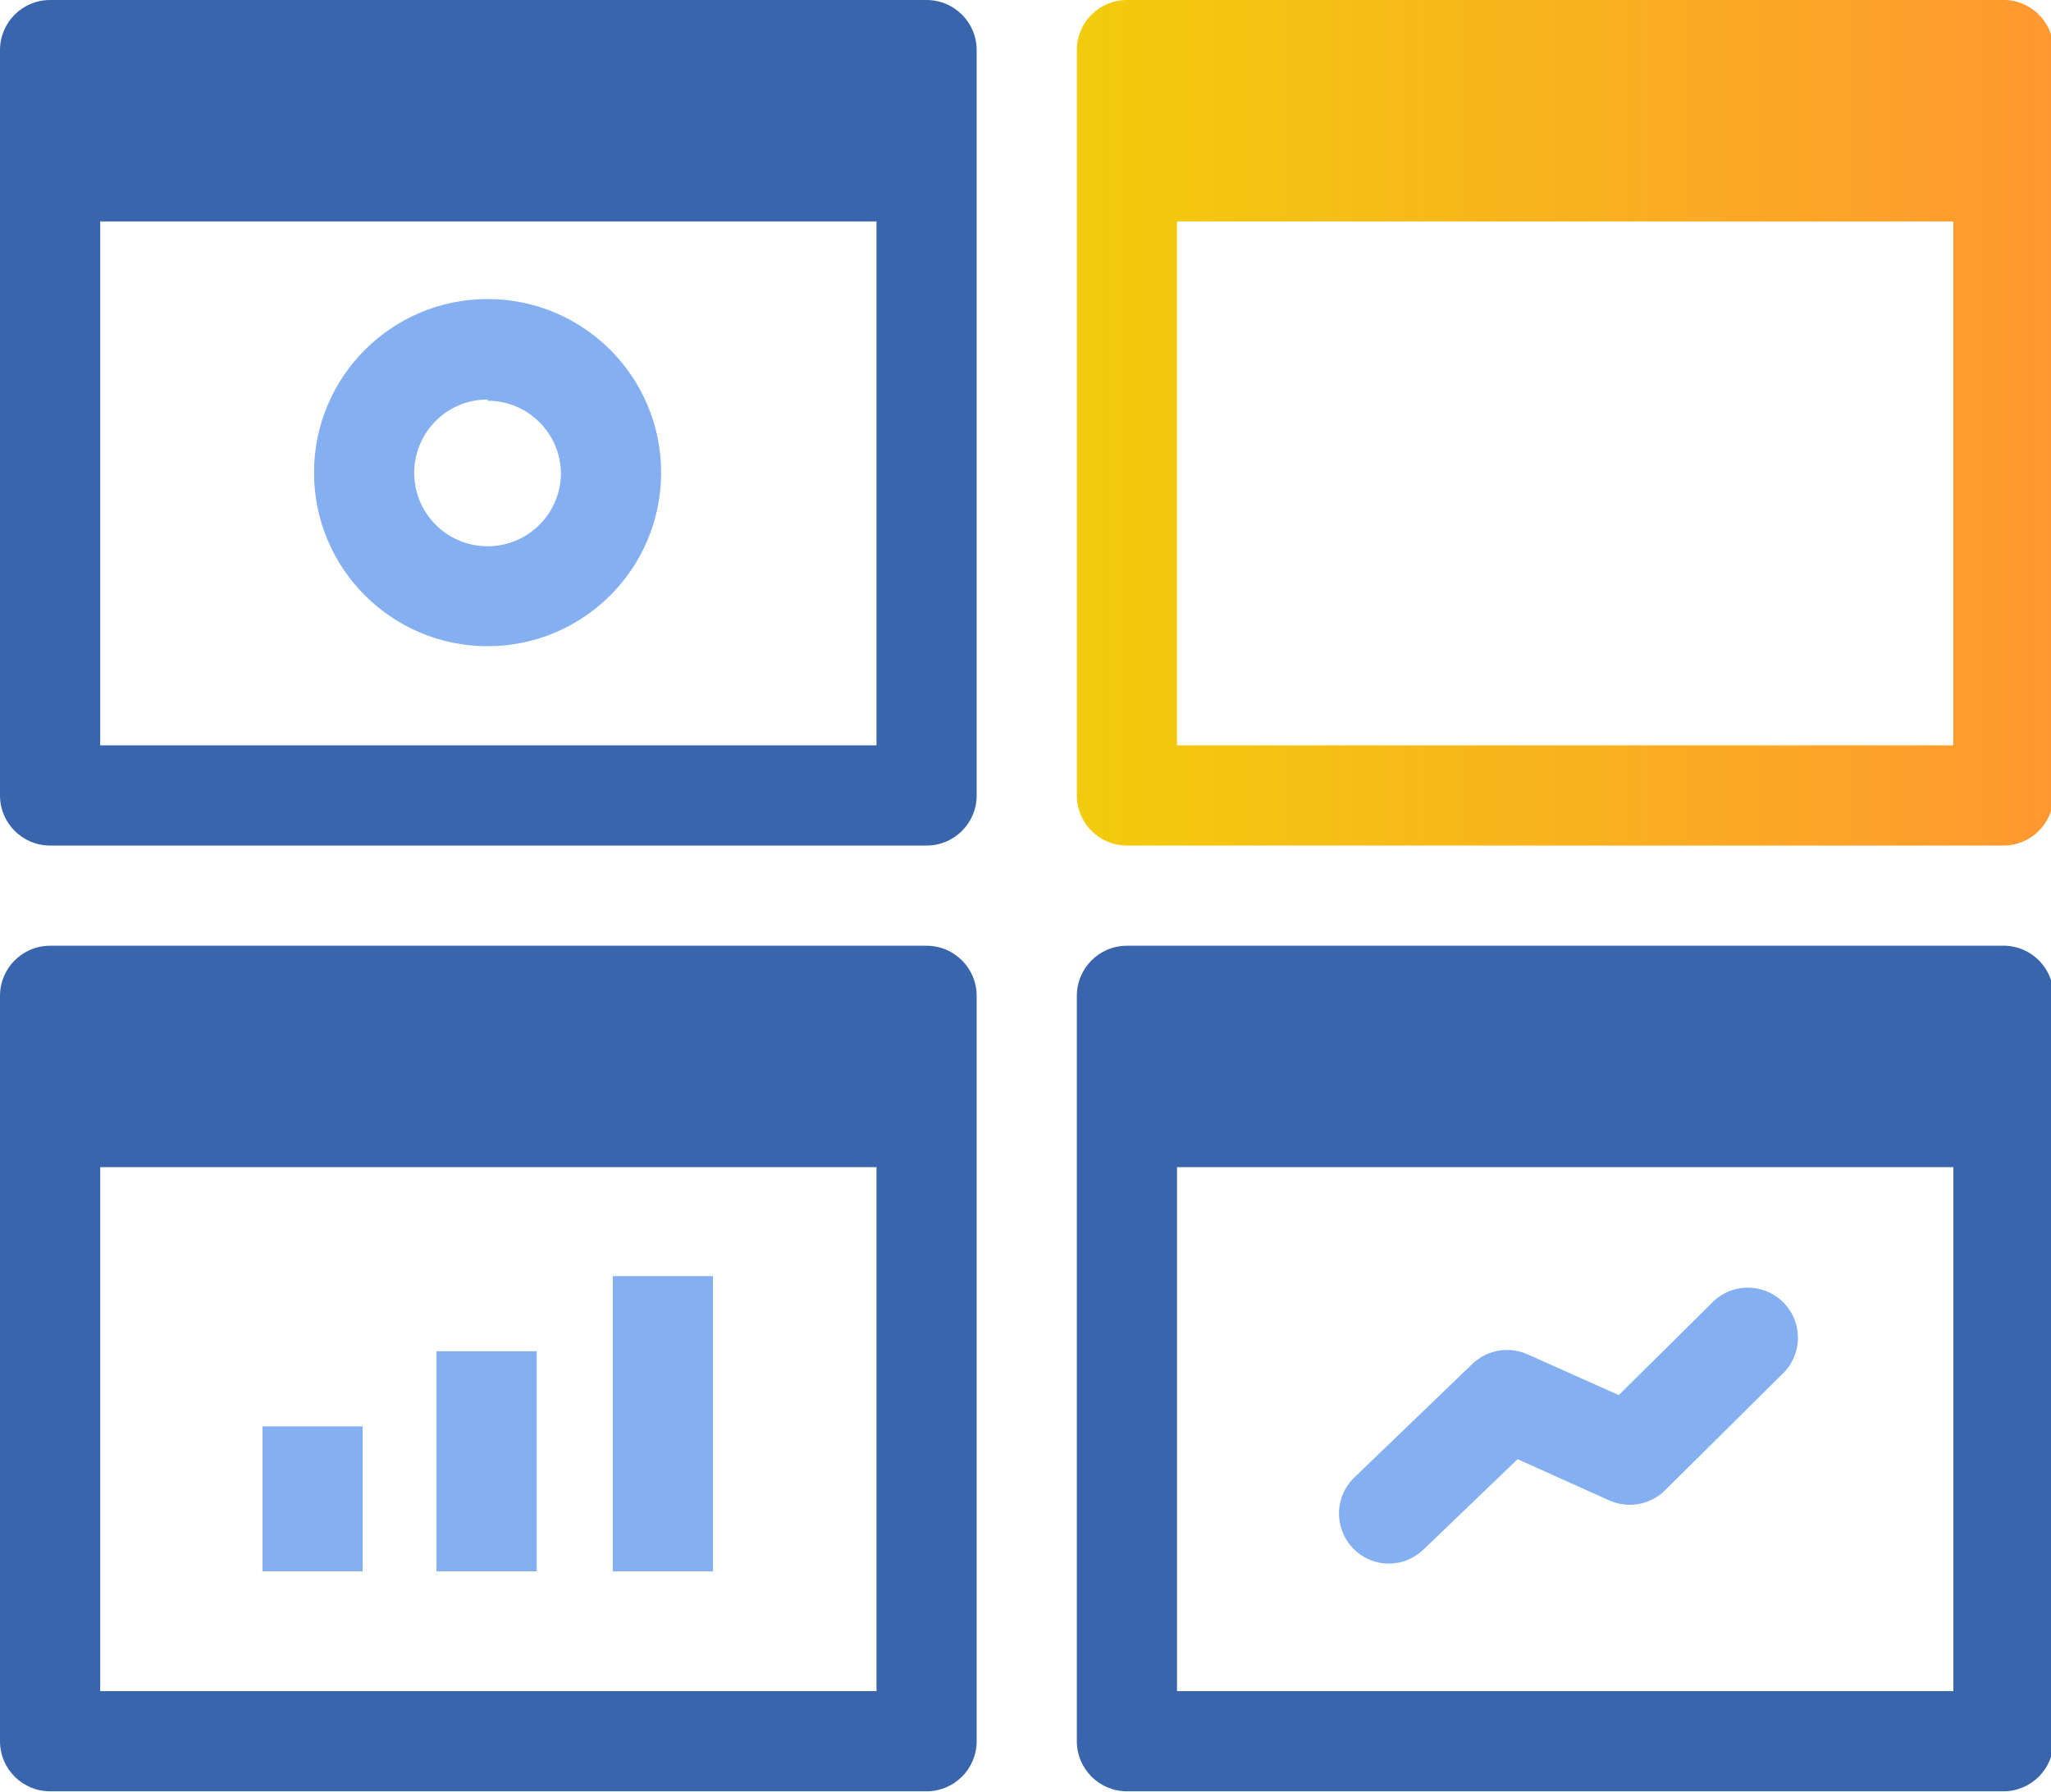
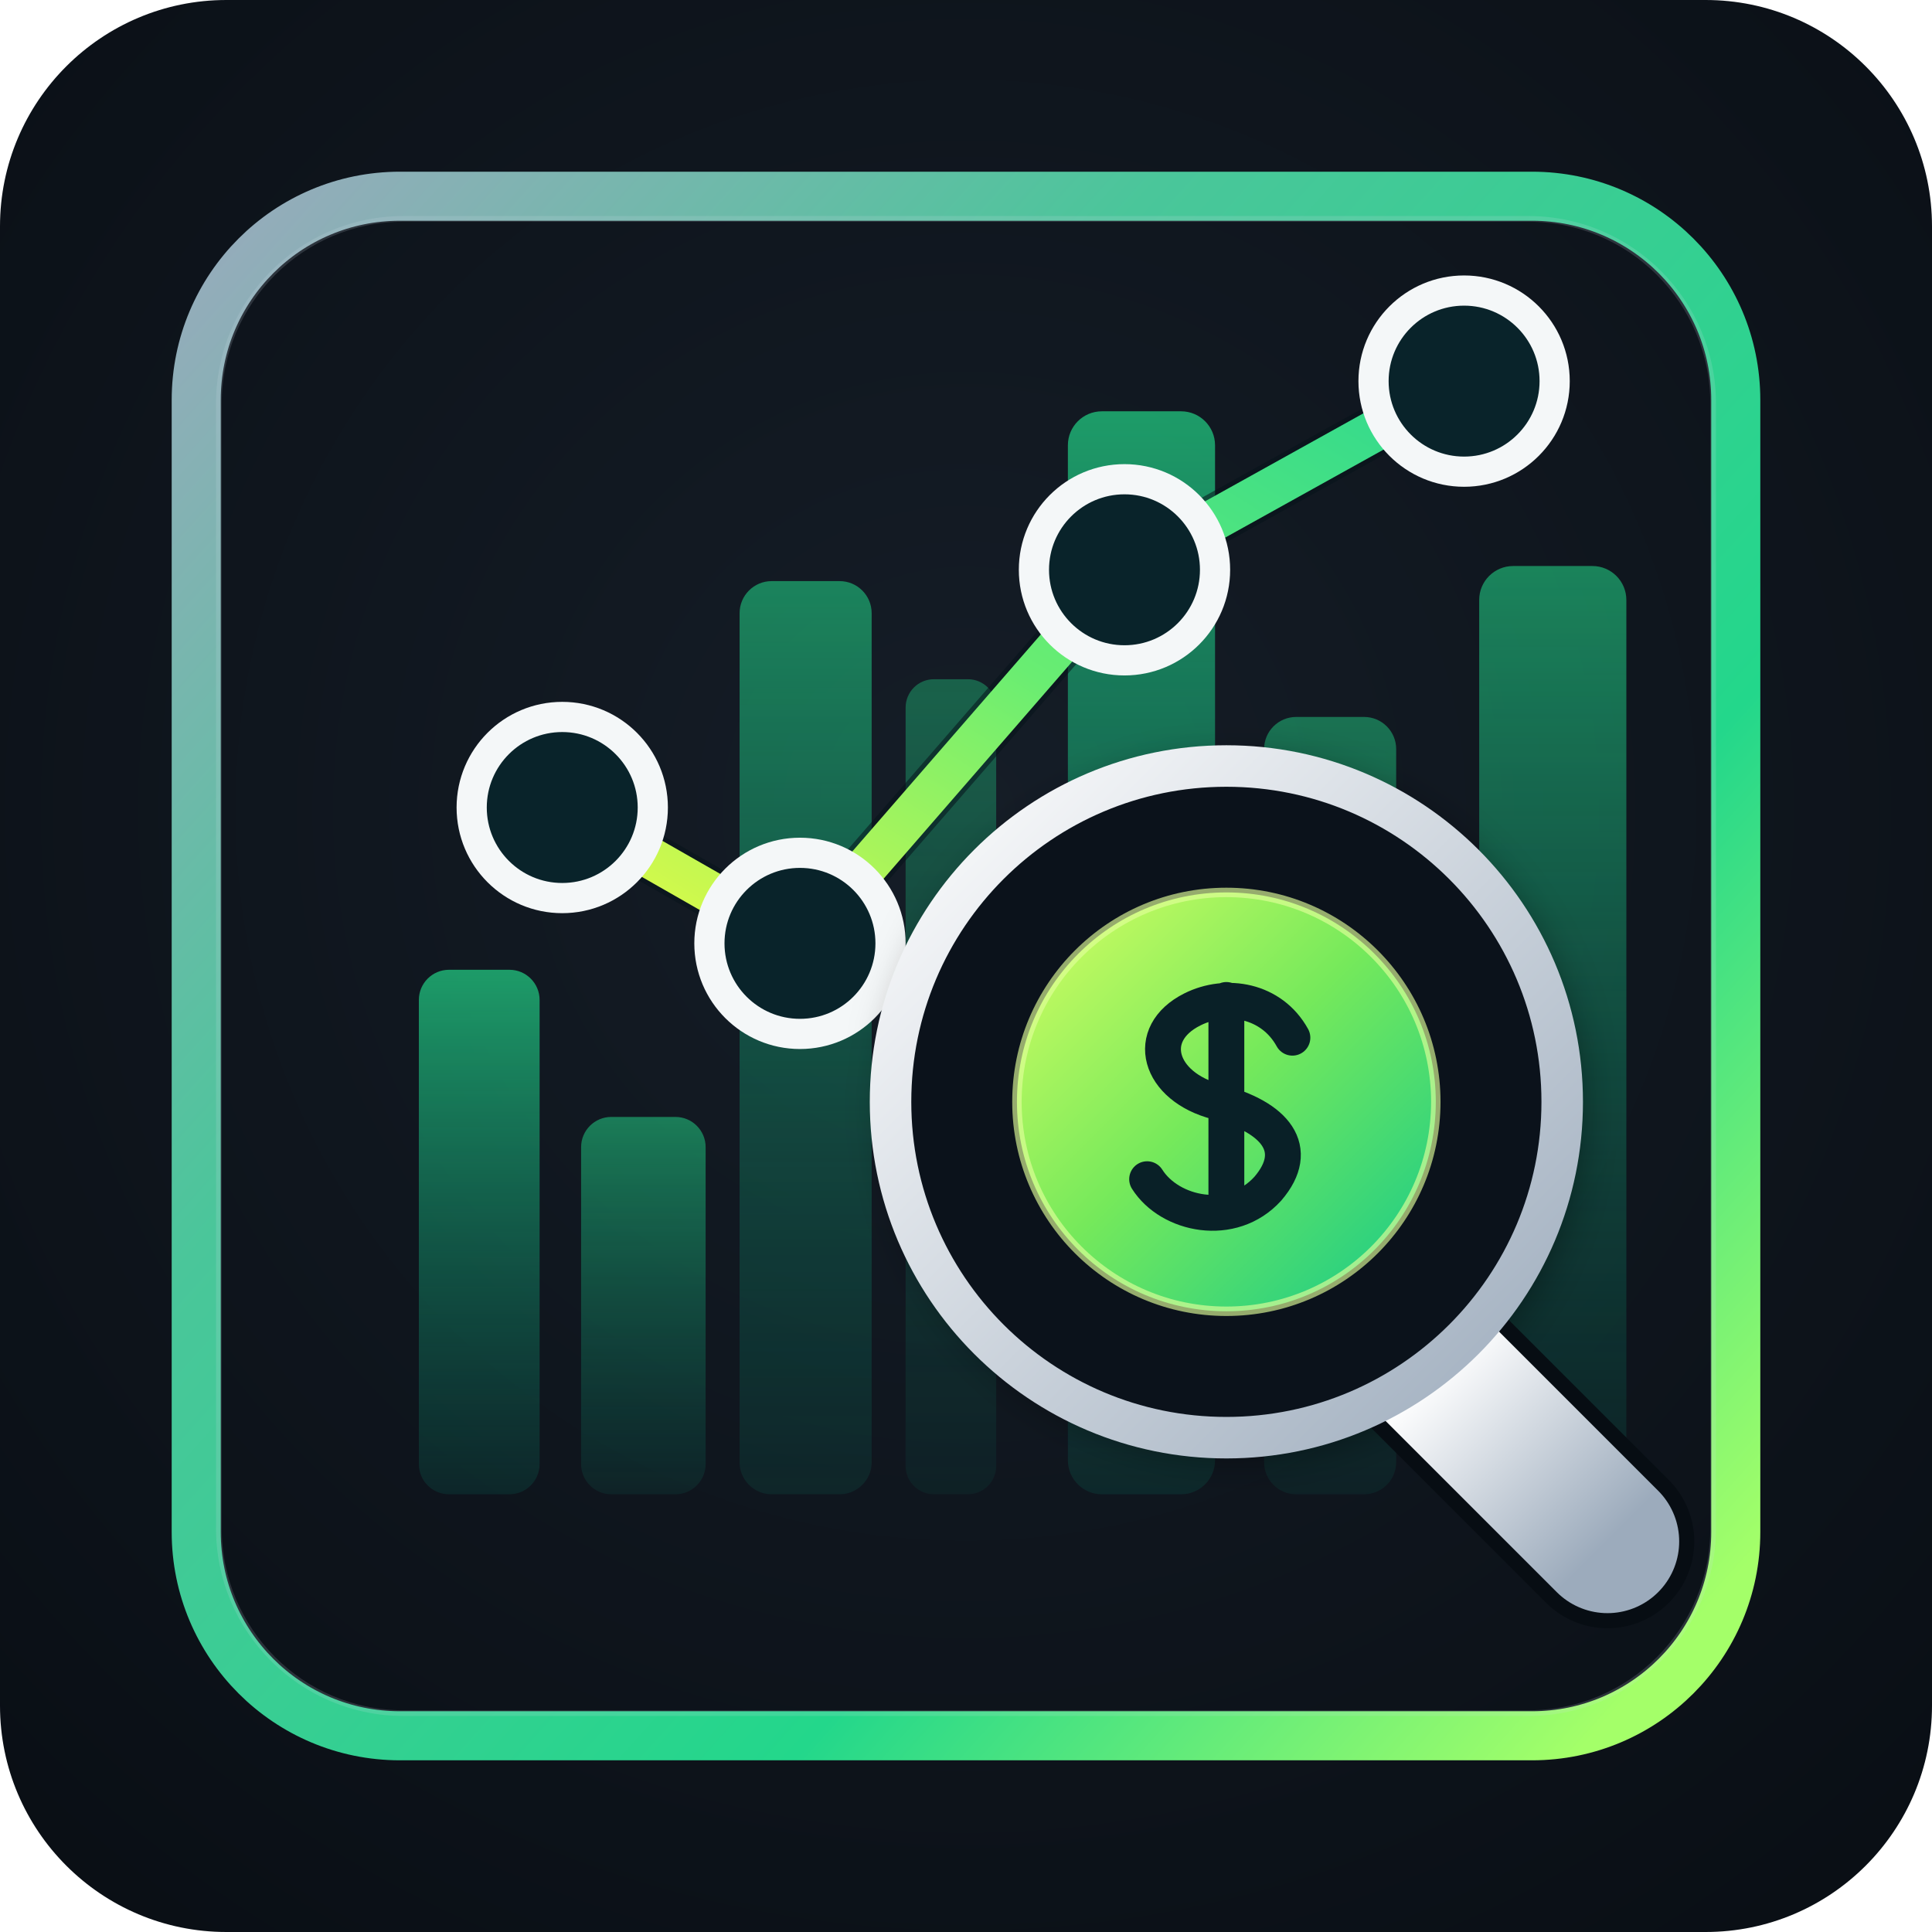
- <svg xmlns="http://www.w3.org/2000/svg" viewBox="0 0 81.9 71.52">
+ <svg xmlns="http://www.w3.org/2000/svg" width="1024" height="1024" viewBox="0 0 1024 1024" role="img" aria-labelledby="title desc">
  <defs>
-     <style>.cls-1{fill:#84aff1;}.cls-2{fill:#3865ab;}.cls-3{fill:url(#linear-gradient);}</style>
-     <linearGradient id="linear-gradient" x1="42.95" y1="16.88" x2="81.9" y2="16.88" gradientUnits="userSpaceOnUse">
-       <stop offset="0" stop-color="#f2cc0c" />
-       <stop offset="1" stop-color="#ff9830" />
+     <linearGradient id="frame" x1="0" y1="0" x2="1" y2="0.9">
+       <stop offset="0" stop-color="#9aaabd" />
+       <stop offset=".34" stop-color="#4ac69a" />
+       <stop offset=".72" stop-color="#23d78b" />
+       <stop offset="1" stop-color="#a4ff69" />
    </linearGradient>
+     <linearGradient id="line" x1=".1" y1=".9" x2=".9" y2=".1">
+       <stop offset="0" stop-color="#d1f94c" />
+       <stop offset=".5" stop-color="#69ed72" />
+       <stop offset="1" stop-color="#39dc8a" />
+     </linearGradient>
+     <linearGradient id="coin" x1="0" y1="0" x2="1" y2="1">
+       <stop offset="0" stop-color="#d9ff62" />
+       <stop offset=".48" stop-color="#75e95b" />
+       <stop offset="1" stop-color="#13c98c" />
+     </linearGradient>
+     <linearGradient id="bar" x1="0" y1="0" x2="0" y2="1">
+       <stop offset="0" stop-color="#20b878" stop-opacity=".82" />
+       <stop offset="1" stop-color="#087b66" stop-opacity=".18" />
+     </linearGradient>
+     <linearGradient id="glass" x1="0" y1="0" x2="1" y2="1">
+       <stop offset="0" stop-color="#ffffff" />
+       <stop offset="1" stop-color="#9cabbc" />
+     </linearGradient>
+     <radialGradient id="bg" cx="50%" cy="42%" r="75%">
+       <stop offset="0" stop-color="#151d27" />
+       <stop offset="1" stop-color="#090e14" />
+     </radialGradient>
+     <filter id="softShadow" x="-30%" y="-30%" width="160%" height="160%">
+       <feGaussianBlur stdDeviation="12" />
+     </filter>
  </defs>
-   <g id="Layer_2" data-name="Layer 2">
-     <g id="Layer_1-2" data-name="Layer 1">
-       <path class="cls-1" d="M55.46,62.43A2,2,0,0,1,54.07,59l4.72-4.54a2,2,0,0,1,2.2-.39l3.65,1.63,3.68-3.64a2,2,0,1,1,2.81,2.84l-4.64,4.6a2,2,0,0,1-2.22.41L60.6,58.26l-3.76,3.61A2,2,0,0,1,55.46,62.43Z" />
-       <path class="cls-2" d="M37,0H2A2,2,0,0,0,0,2V31.76a2,2,0,0,0,2,2H37a2,2,0,0,0,2-2V2A2,2,0,0,0,37,0ZM4,29.76V8.84H35V29.76Z" />
-       <path class="cls-3" d="M79.9,0H45a2,2,0,0,0-2,2V31.76a2,2,0,0,0,2,2h35a2,2,0,0,0,2-2V2A2,2,0,0,0,79.9,0ZM47,29.76V8.84h31V29.76Z" />
-       <path class="cls-2" d="M37,37.76H2a2,2,0,0,0-2,2V69.52a2,2,0,0,0,2,2H37a2,2,0,0,0,2-2V39.76A2,2,0,0,0,37,37.76ZM4,67.52V46.6H35V67.52Z" />
-       <path class="cls-2" d="M79.9,37.76H45a2,2,0,0,0-2,2V69.52a2,2,0,0,0,2,2h35a2,2,0,0,0,2-2V39.76A2,2,0,0,0,79.9,37.76ZM47,67.52V46.6h31V67.52Z" />
-       <rect class="cls-1" x="10.48" y="56.95" width="4" height="5.79" />
-       <rect class="cls-1" x="17.43" y="53.95" width="4" height="8.79" />
-       <rect class="cls-1" x="24.47" y="50.95" width="4" height="11.79" />
-       <path class="cls-1" d="M19.47,25.8a6.93,6.93,0,1,1,6.93-6.92A6.93,6.93,0,0,1,19.47,25.8Zm0-9.85a2.93,2.93,0,1,0,2.93,2.93A2.93,2.93,0,0,0,19.47,16Z" />
-     </g>
+   <rect width="1024" height="1024" rx="120" fill="url(#bg)" />
+   <rect x="100" y="100" width="824" height="824" rx="112" fill="none" stroke="#071018" stroke-width="18" opacity=".65" />
+   <rect x="104" y="104" width="816" height="816" rx="108" fill="none" stroke="url(#frame)" stroke-width="26" />
+   <g fill="url(#bar)">
+     <rect x="222" y="514" width="64" height="278" rx="16" />
+     <rect x="308" y="592" width="66" height="200" rx="16" opacity=".76" />
+     <rect x="392" y="308" width="70" height="484" rx="17" opacity=".82" />
+     <rect x="480" y="360" width="48" height="432" rx="15" opacity=".55" />
+     <rect x="566" y="218" width="78" height="574" rx="18" />
+     <rect x="670" y="380" width="70" height="412" rx="17" opacity=".68" />
+     <rect x="784" y="300" width="78" height="492" rx="18" opacity=".82" />
  </g>
+   <path d="M 298 428 L 424 500 L 596 302 L 776 202" fill="none" stroke="#06131a" stroke-width="27" stroke-linecap="round" stroke-linejoin="round" opacity=".55" />
+   <path d="M 298 428 L 424 500 L 596 302 L 776 202" fill="none" stroke="url(#line)" stroke-width="22" stroke-linecap="round" stroke-linejoin="round" />
+   <g fill="#09232a" stroke="#f4f7f8" stroke-width="16">
+     <circle cx="298" cy="428" r="48" />
+     <circle cx="424" cy="500" r="48" />
+     <circle cx="596" cy="302" r="48" />
+     <circle cx="776" cy="202" r="48" />
+   </g>
+   <circle cx="654" cy="588" r="181" fill="#050b11" opacity=".55" filter="url(#softShadow)" />
+   <path d="M 760 725 L 852 817" fill="none" stroke="#070d13" stroke-width="92" stroke-linecap="round" />
+   <path d="M 760 725 L 852 817" fill="none" stroke="url(#glass)" stroke-width="76" stroke-linecap="round" />
+   <circle cx="650" cy="584" r="178" fill="#0b121b" stroke="url(#glass)" stroke-width="22" />
+   <circle cx="650" cy="584" r="111" fill="url(#coin)" />
+   <circle cx="650" cy="584" r="111" fill="none" stroke="#e1ff9a" stroke-width="5" opacity=".65" />
+   <path d="M 650 530 V 638 M 685 550 C 674 530 650 526 632 535 C 606 548 614 576 645 584 C 676 592 690 609 672 630 C 653 651 620 644 608 625" fill="none" stroke="#092027" stroke-width="19" stroke-linecap="round" stroke-linejoin="round" />
+   <rect x="116" y="116" width="792" height="792" rx="98" fill="none" stroke="#d4e2ed" stroke-width="3" opacity=".16" />
</svg>
